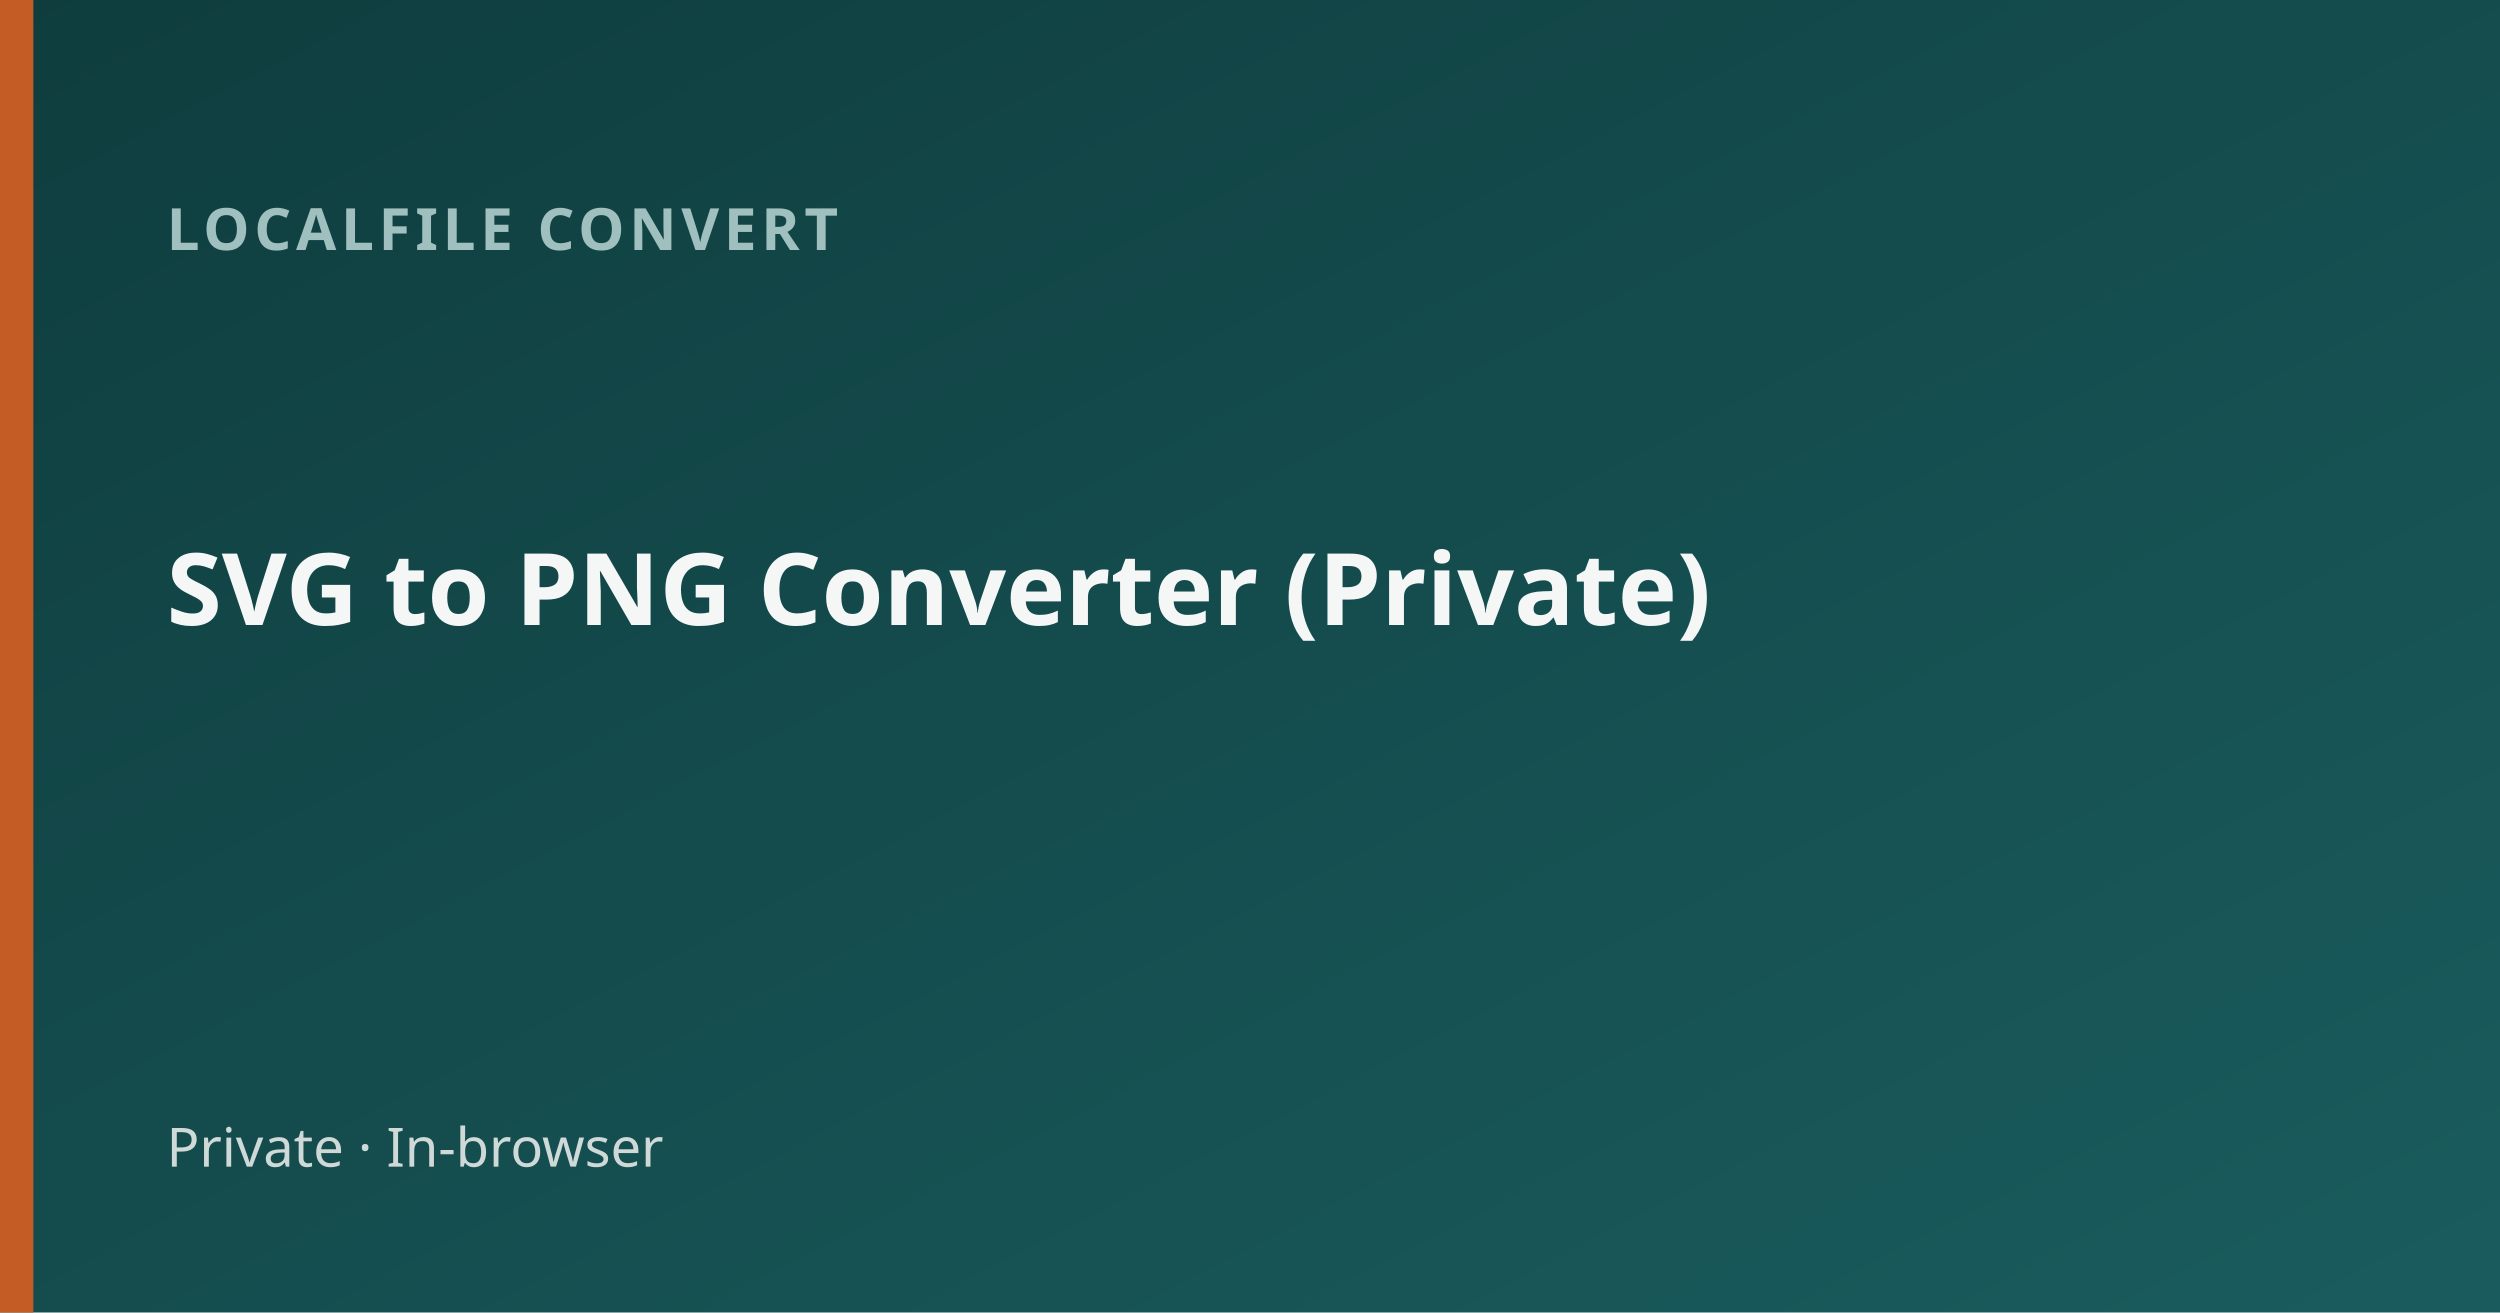
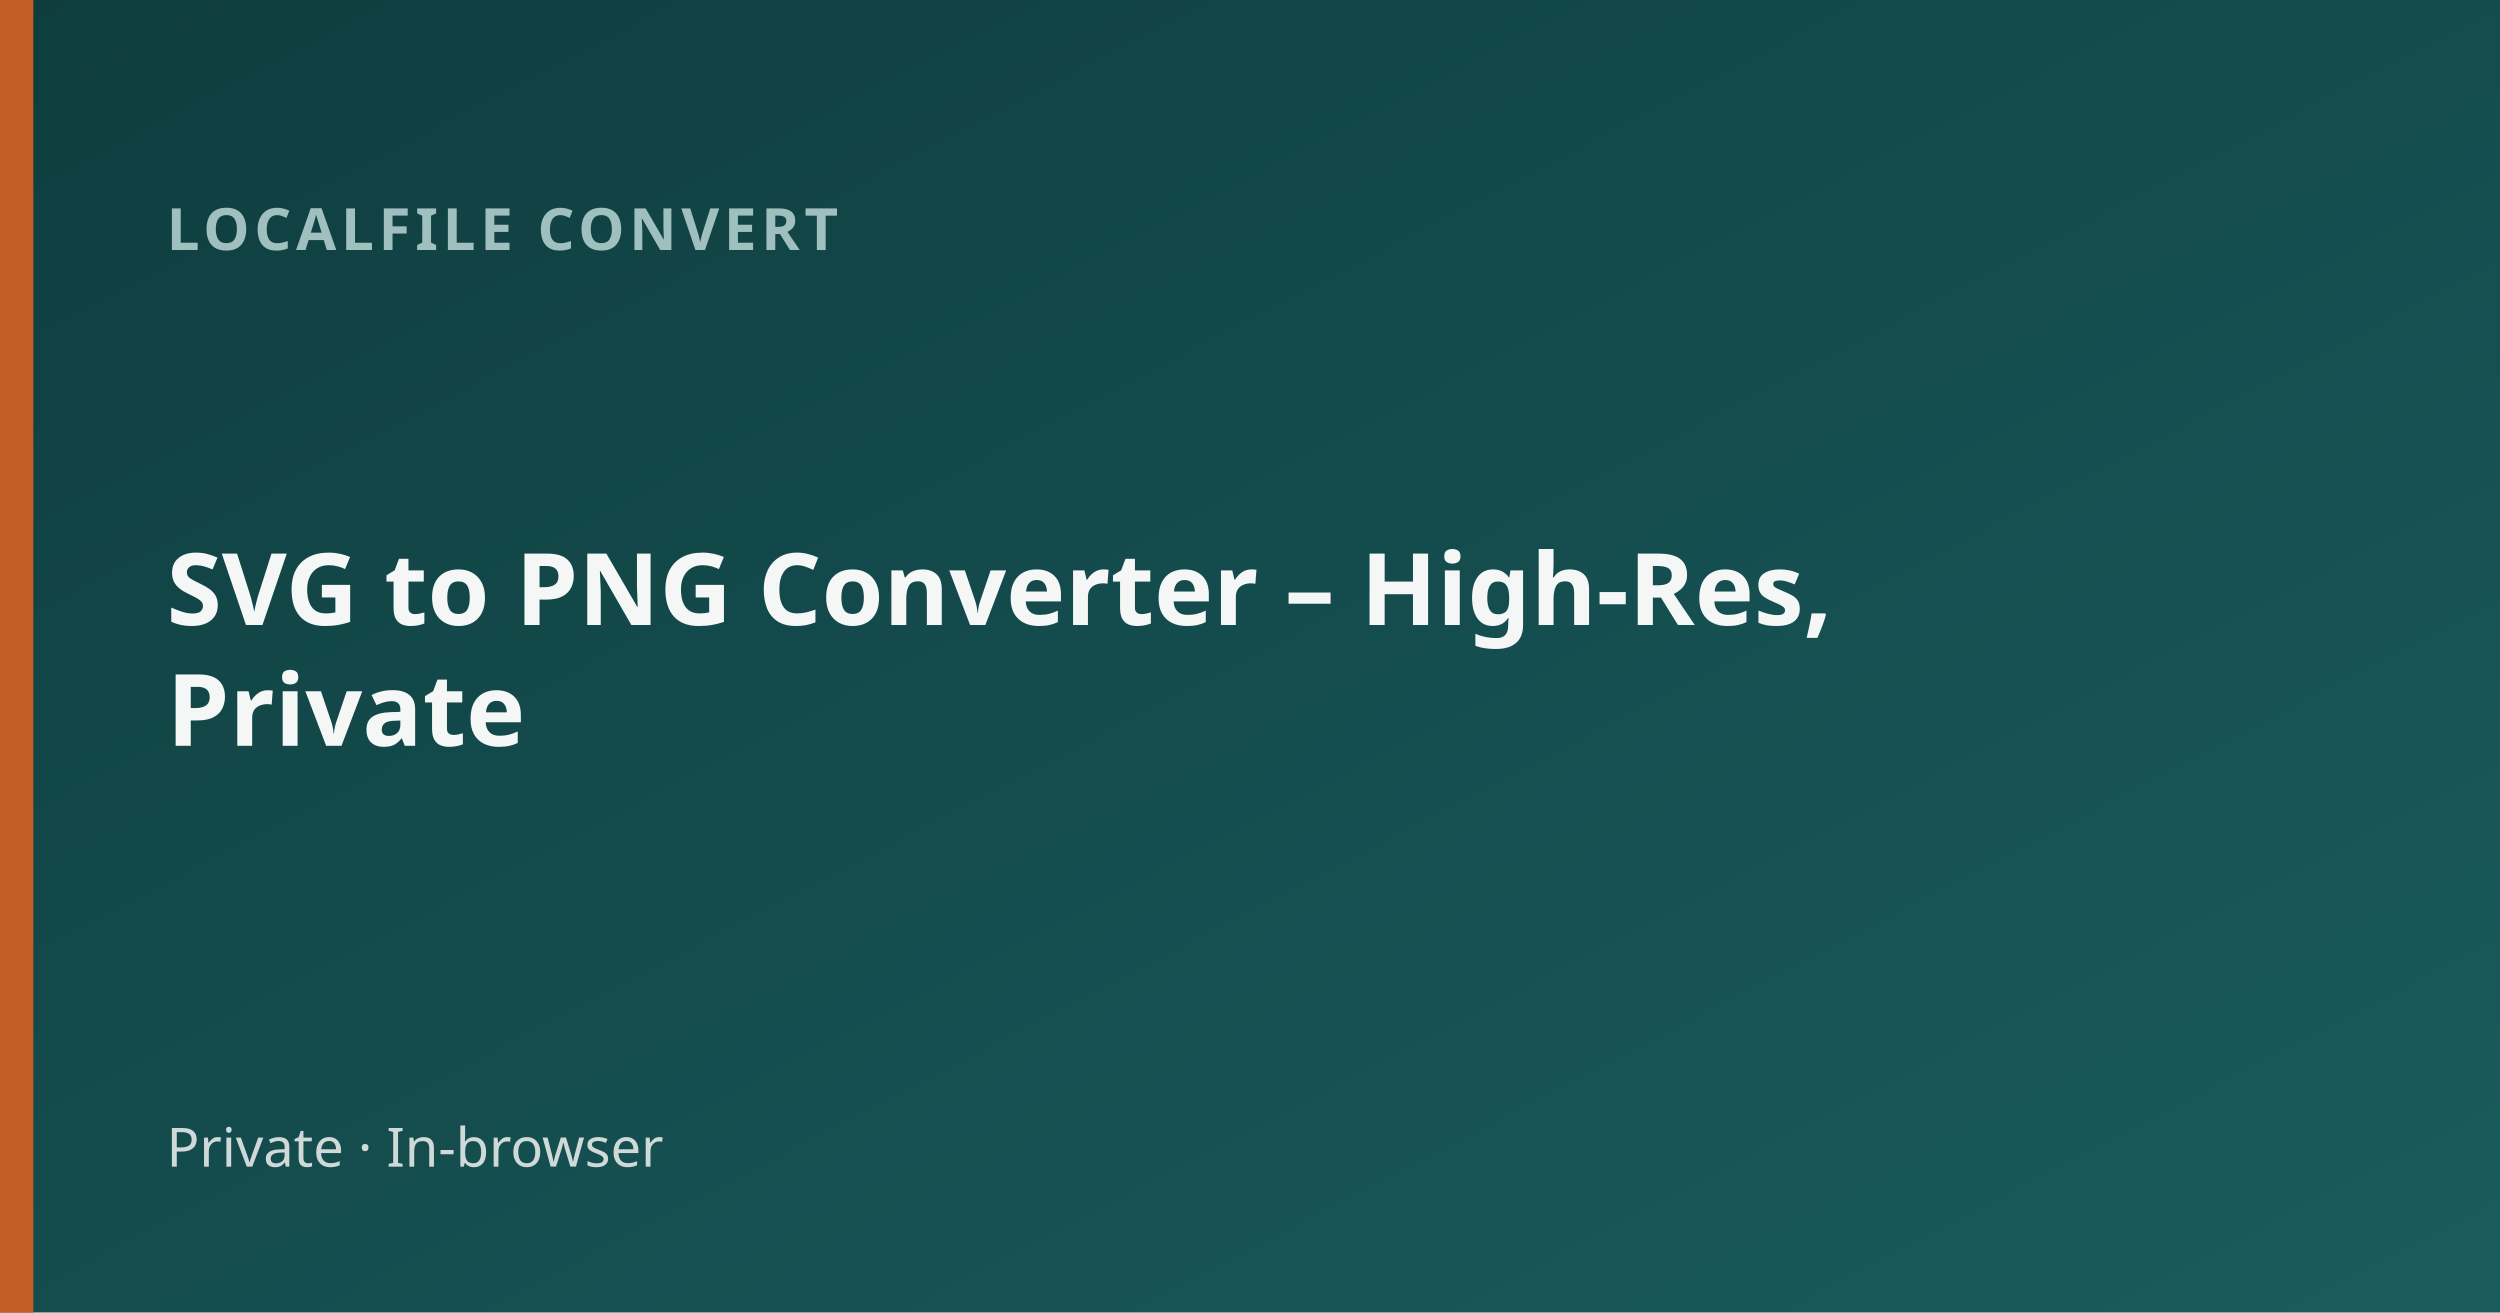
<svg xmlns="http://www.w3.org/2000/svg" width="1200" height="630" viewBox="0 0 1200 630" role="img">
  <defs>
    <linearGradient id="g" x1="0" y1="0" x2="1" y2="1">
      <stop offset="0%" stop-color="#0f3d3e" />
      <stop offset="100%" stop-color="#1a5c5e" />
    </linearGradient>
  </defs>
  <rect width="1200" height="630" fill="url(#g)" />
  <rect x="0" y="0" width="16" height="630" fill="#c45c26" />
  <text x="80" y="120" fill="#9fc0be" font-size="28" font-family="ui-sans-serif,system-ui,sans-serif" font-weight="700" letter-spacing="0.08em">LOCALFILE CONVERT</text>
-   <text x="80" y="300" fill="#f4f7f6" font-size="48" font-family="ui-sans-serif,system-ui,sans-serif" font-weight="700">SVG to PNG Converter (Private)</text>
+   <text x="80" y="300" fill="#f4f7f6" font-size="48" font-family="ui-sans-serif,system-ui,sans-serif" font-weight="700">SVG to PNG Converter – High-Res,</text>
+   <text x="80" y="358" fill="#f4f7f6" font-size="48" font-family="ui-sans-serif,system-ui,sans-serif" font-weight="700">Private</text>
  <text x="80" y="560" fill="#cfd9d7" font-size="26" font-family="ui-sans-serif,system-ui,sans-serif">Private · In-browser</text>
</svg>
